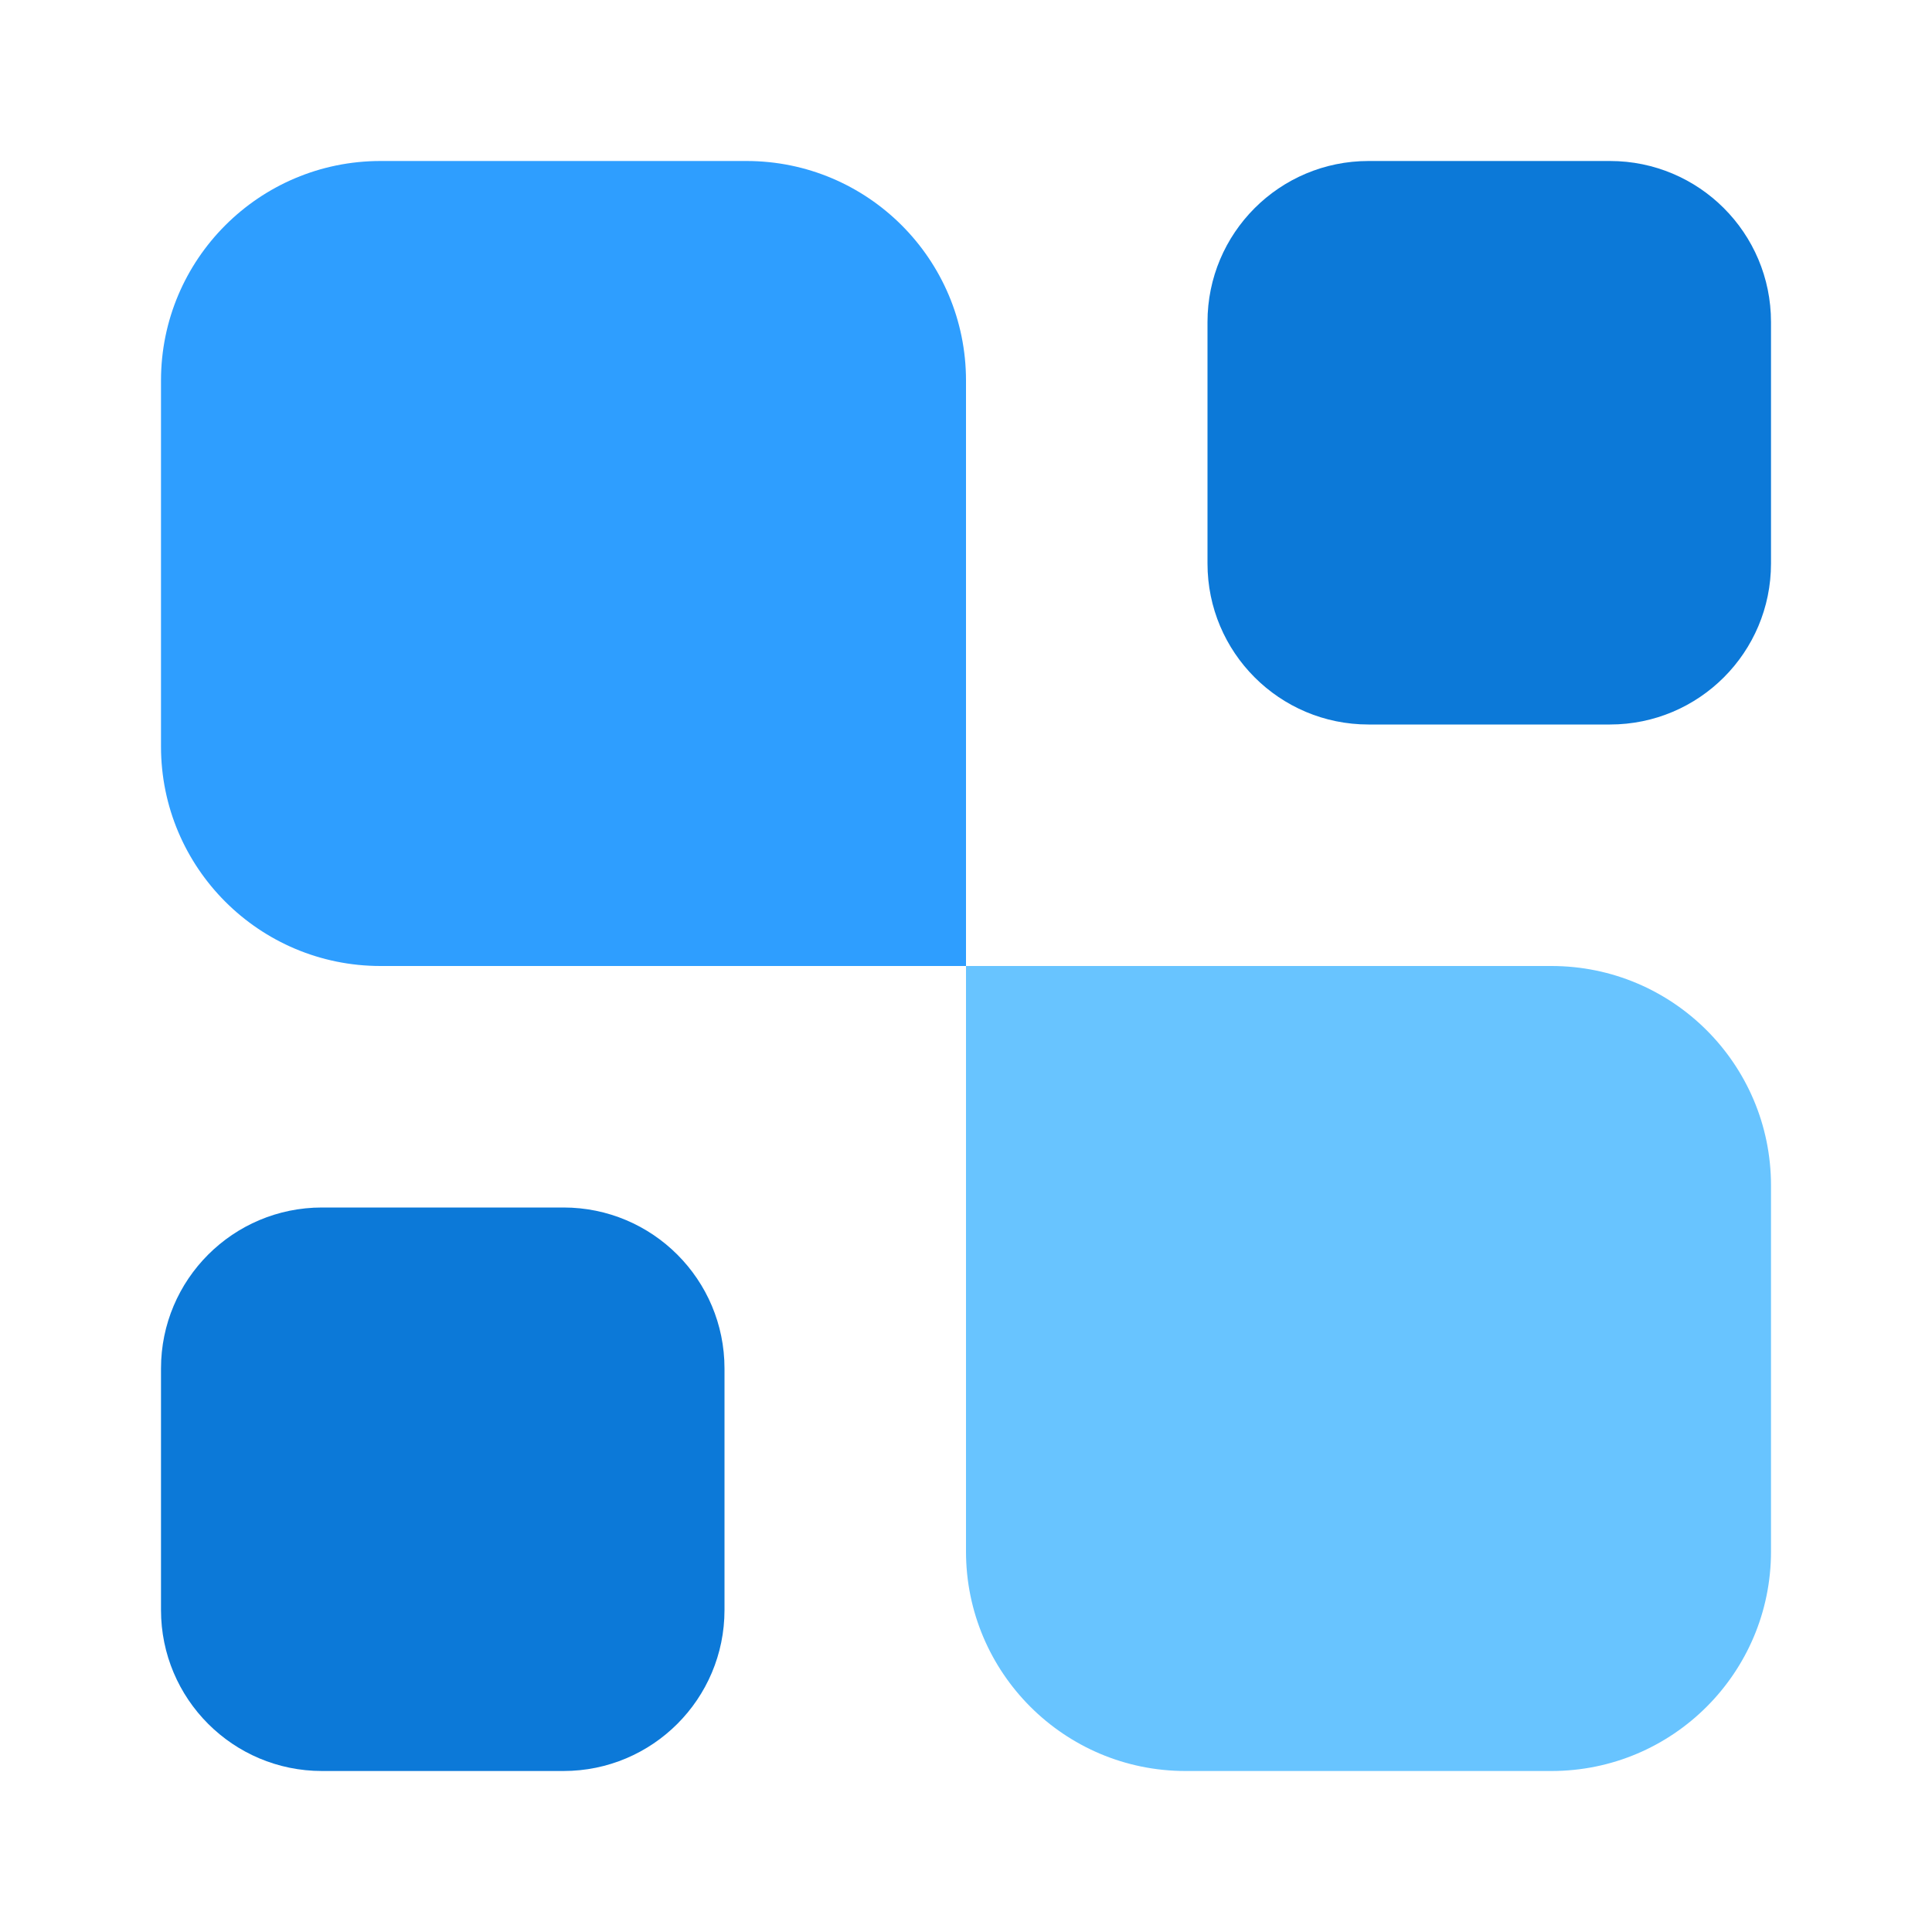
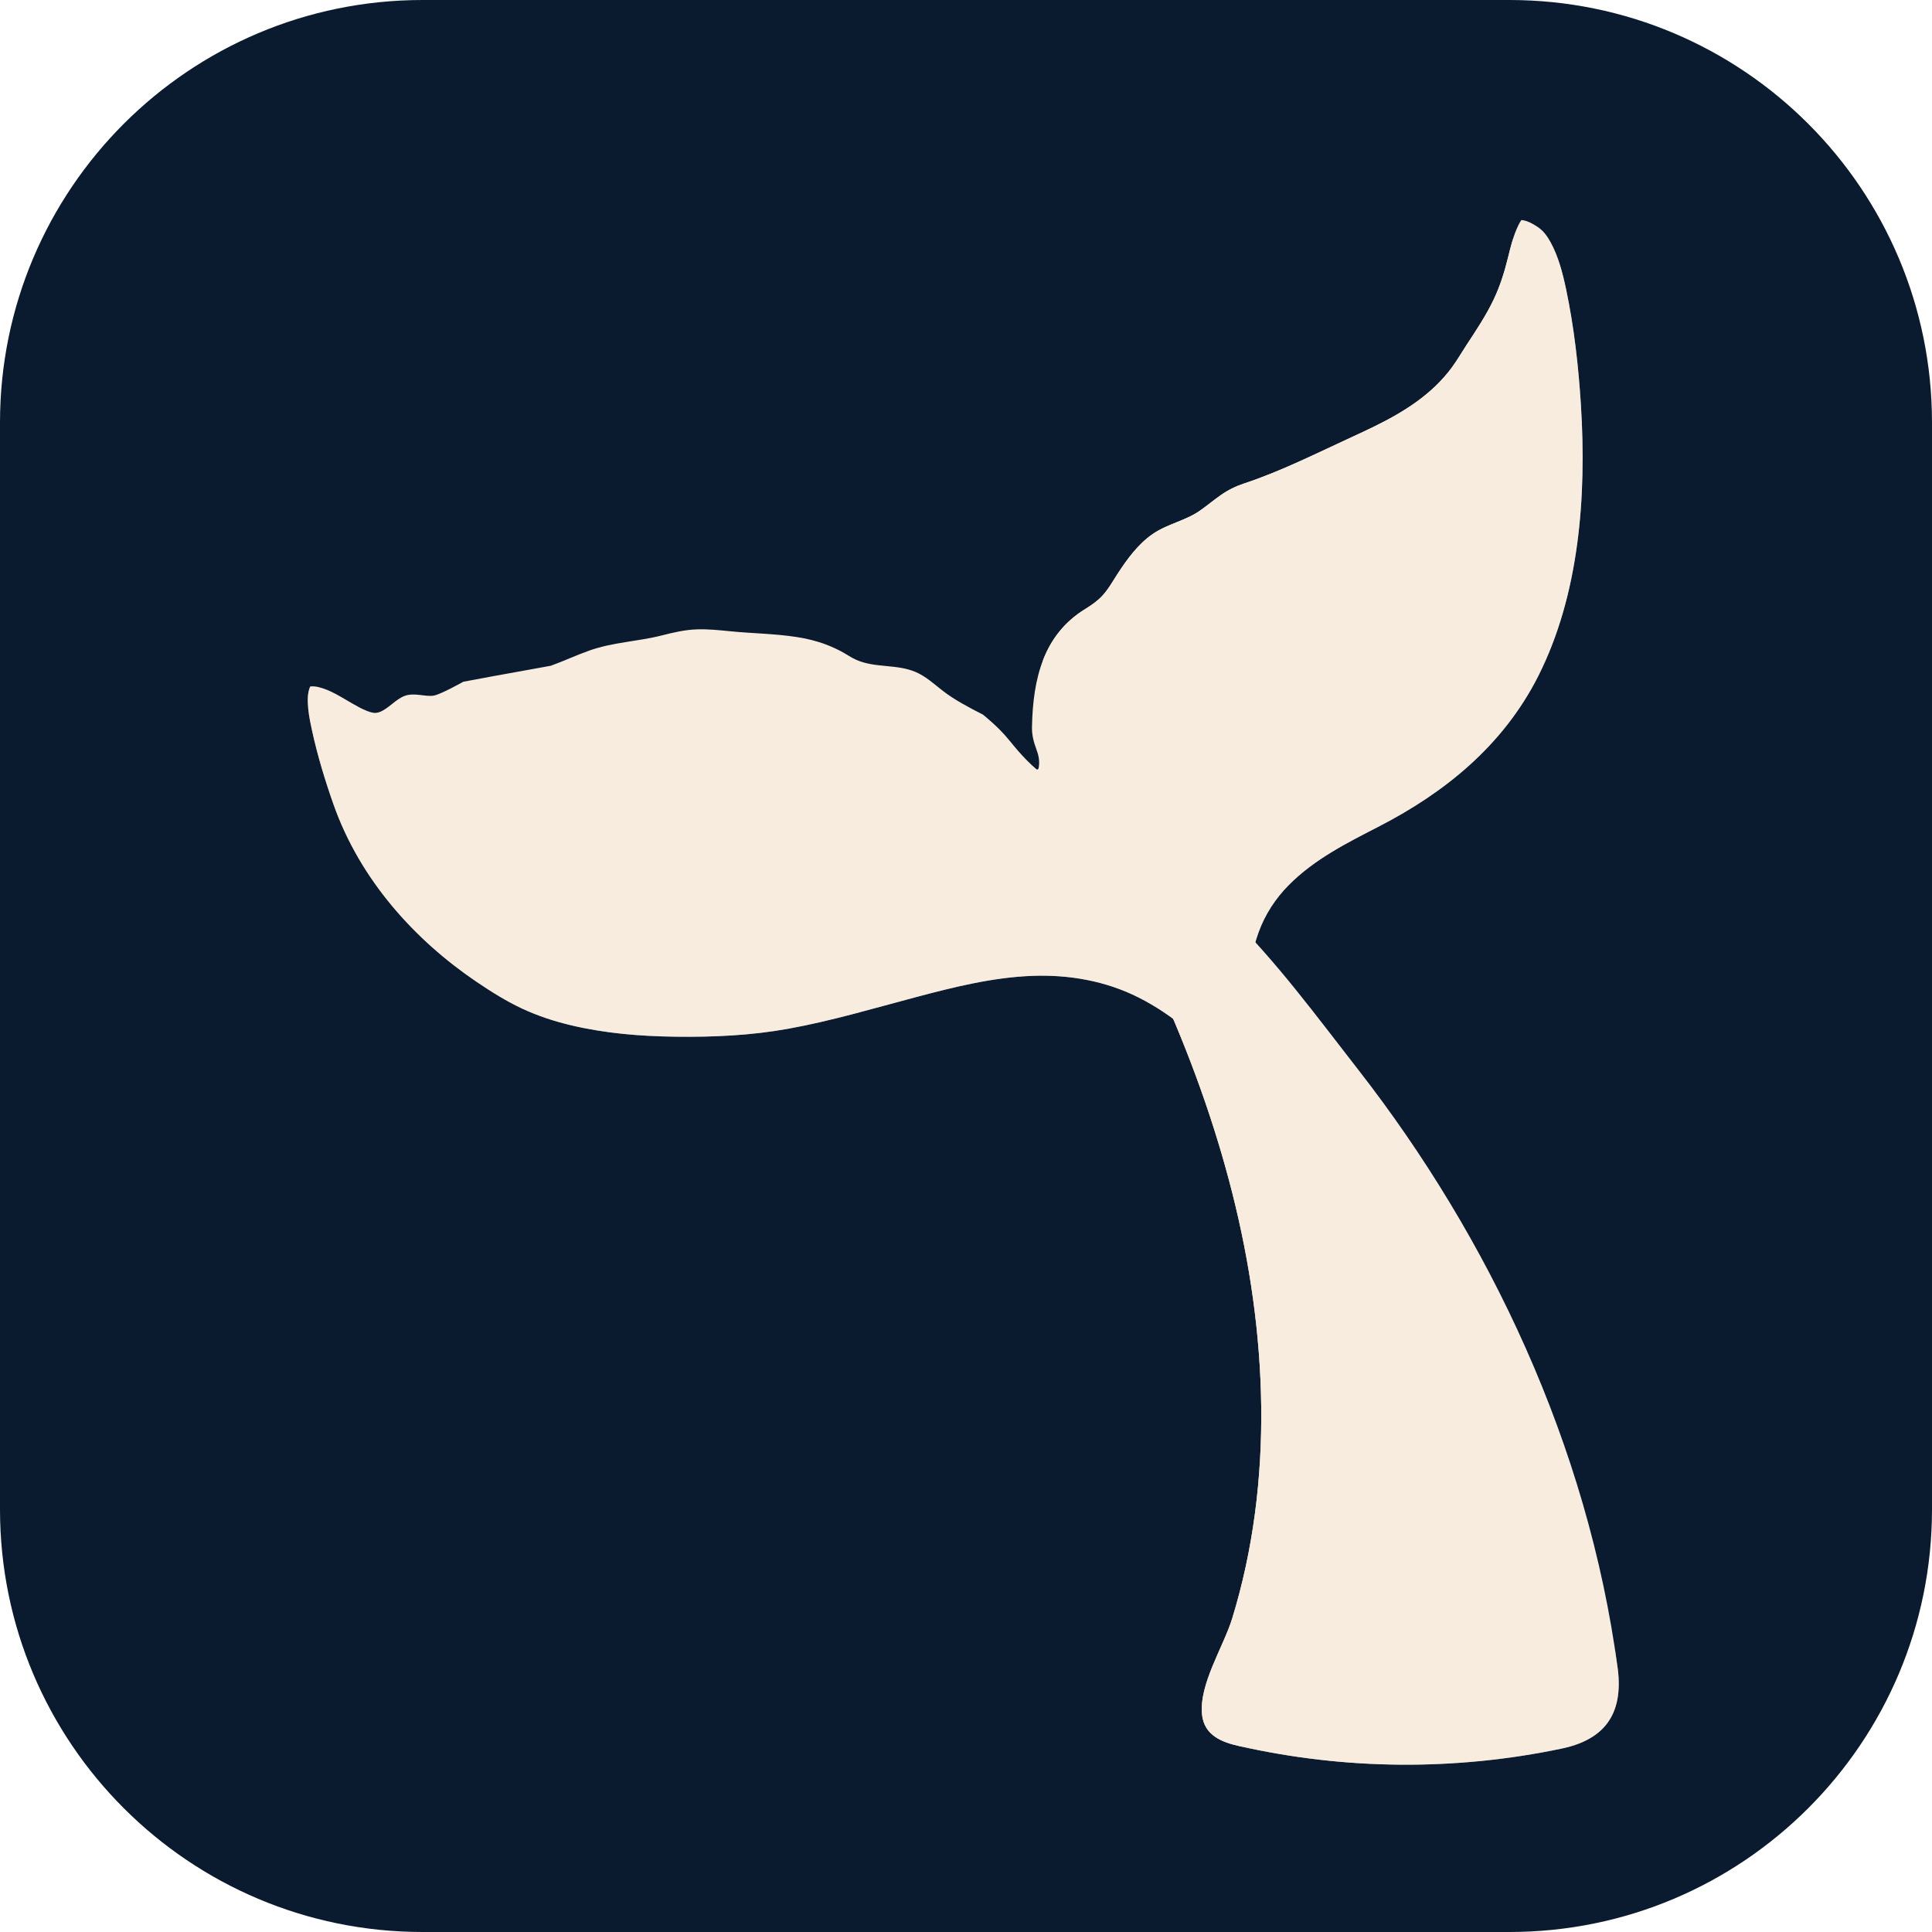
- <svg xmlns="http://www.w3.org/2000/svg" width="24" height="24" viewBox="0 0 24 24" fill="none">
-   <path d="M22 19.273C22 20.779 20.779 22 19.273 22H14.727C13.221 22 12 20.779 12 19.273V12H19.273C20.779 12 22 13.221 22 14.727V19.273Z" fill="#68C4FF" />
-   <path d="M20 2C21.105 2 22 2.895 22 4V7C22 8.105 21.105 9 20 9H17C15.895 9 15 8.105 15 7V4C15 2.895 15.895 2 17 2H20Z" fill="#0C79D8" />
-   <path d="M7 15C8.105 15 9 15.895 9 17V20C9 21.105 8.105 22 7 22H4C2.895 22 2 21.105 2 20V17C2 15.895 2.895 15 4 15H7Z" fill="#0C79D8" />
-   <path d="M12 12H4.727C3.221 12 2 10.779 2 9.273V4.727C2 3.221 3.221 2 4.727 2H9.273C10.779 2 12 3.221 12 4.727V12Z" fill="#2E9EFF" />
+ <svg xmlns="http://www.w3.org/2000/svg" viewBox="0 0 64 64" role="img" aria-label="Whaleora">
+   <rect width="64" height="64" rx="14" fill="#0a1b2f" />
+   <g transform="translate(32 33) scale(0.68) translate(-33.7 -39.1)">
+     <path d="M1.756 24.012C1.889 23.995 2.027 24.012 2.156 24.042C2.736 24.177 3.271 24.538 3.794 24.836C4.037 24.975 4.282 25.114 4.541 25.212C4.641 25.25 4.744 25.283 4.848 25.296C5.005 25.316 5.153 25.261 5.293 25.183C5.705 24.956 6.047 24.515 6.512 24.427C6.767 24.378 7.024 24.416 7.28 24.447C7.393 24.461 7.508 24.472 7.622 24.471C7.747 24.47 7.849 24.444 7.966 24.398C8.397 24.231 8.804 24 9.216 23.781C10.2 23.597 11.184 23.413 12.171 23.239C12.606 23.162 13.042 23.084 13.477 23.002C14.104 22.775 14.717 22.488 15.347 22.264C16.498 21.853 17.718 21.824 18.892 21.523C19.46 21.377 20.013 21.249 20.598 21.23C21.133 21.212 21.666 21.268 22.198 21.321C23.277 21.43 24.369 21.436 25.443 21.602C25.933 21.678 26.42 21.793 26.889 21.972C27.139 22.068 27.384 22.179 27.623 22.305C27.869 22.435 28.101 22.602 28.355 22.715C29.282 23.124 30.323 22.91 31.254 23.31C31.742 23.519 32.149 23.897 32.575 24.228C33.144 24.669 33.861 25.044 34.528 25.384C34.824 25.628 35.113 25.884 35.386 26.161C35.692 26.471 35.954 26.824 36.242 27.154C36.522 27.474 36.816 27.776 37.134 28.047C37.169 28.076 37.224 28.045 37.234 28.001C37.306 27.657 37.238 27.361 37.119 27.044C36.995 26.713 36.909 26.372 36.914 26.009C36.956 23.561 37.508 21.466 39.516 20.234C39.805 20.056 40.085 19.864 40.326 19.609C40.619 19.299 40.83 18.918 41.065 18.555C41.547 17.808 42.085 17.076 42.79 16.589C43.515 16.087 44.385 15.948 45.109 15.439C45.45 15.199 45.773 14.927 46.115 14.688C46.469 14.441 46.839 14.259 47.237 14.127C49.045 13.531 50.772 12.655 52.513 11.855C53.935 11.202 55.39 10.51 56.572 9.377C56.861 9.099 57.132 8.795 57.375 8.464C57.628 8.117 57.848 7.736 58.085 7.374C58.553 6.662 59.028 5.953 59.401 5.171C59.707 4.53 59.919 3.863 60.092 3.165C60.23 2.609 60.365 2.029 60.618 1.524C60.658 1.442 60.704 1.363 60.754 1.29C61.027 1.304 61.341 1.486 61.564 1.636C61.829 1.814 62.028 2.097 62.187 2.39C62.562 3.078 62.769 3.88 62.934 4.661C63.323 6.501 63.537 8.413 63.656 10.297C63.937 14.765 63.575 19.557 61.573 23.515C59.843 26.935 56.966 29.204 53.857 30.811C52.311 31.61 50.681 32.409 49.404 33.708C48.774 34.349 48.268 35.116 47.947 36.005C47.632 36.876 47.494 37.817 47.491 38.756C47.483 40.751 48.029 42.711 48.707 44.532C48.926 45.119 49.165 45.696 49.414 46.267C49.413 46.269 49.413 46.271 49.412 46.272C49.38 46.381 49.227 46.349 49.164 46.315C49.137 46.301 49.114 46.284 49.088 46.268C49.102 46.298 49.116 46.328 49.131 46.357C49.188 46.466 49.277 46.658 49.391 46.707C49.466 46.739 49.474 46.862 49.378 46.831C49.159 46.762 49.009 46.483 48.889 46.285C48.825 46.18 48.765 46.072 48.707 45.963C48.457 45.702 48.271 45.374 48.106 45.017C48.079 44.959 48.082 44.916 48.101 44.887C47.608 44.113 47.015 43.4 46.438 42.717C45.197 41.248 43.764 40.001 42.117 39.169C40.492 38.349 38.711 38.046 36.94 38.11C35.013 38.18 33.115 38.655 31.244 39.151C29.184 39.697 27.135 40.309 25.044 40.686C23.225 41.015 21.388 41.098 19.549 41.074C17.842 41.052 16.127 40.914 14.454 40.516C13.646 40.324 12.851 40.064 12.086 39.709C11.309 39.348 10.565 38.879 9.844 38.391C6.866 36.373 4.184 33.444 2.882 29.741C2.474 28.58 2.104 27.365 1.84 26.148C1.731 25.652 1.488 24.556 1.756 24.012Z" fill="#f8ecde" fill-opacity="1" />
+     <path d="M58.018 8.405C56.649 10.328 54.837 11.811 52.862 12.838C52.354 13.103 51.833 13.337 51.303 13.541C50.788 13.74 50.258 13.93 49.722 14.045C49.115 14.175 48.494 14.274 47.923 14.556C47.409 14.809 47.013 15.23 46.66 15.712C46.556 15.854 46.456 16.002 46.335 16.124C46.197 16.262 46.032 16.353 45.86 16.421C45.367 16.615 44.848 16.687 44.334 16.77C43.866 16.845 43.473 17.064 43.099 17.389C42.865 17.593 42.658 17.816 42.486 18.09C42.325 18.348 42.199 18.63 42.077 18.913C41.838 19.467 41.582 20.119 41.081 20.431C40.528 20.776 39.887 20.75 39.297 20.96C38.988 21.07 38.698 21.247 38.454 21.491C38.185 21.761 37.946 22.084 37.714 22.395C37.617 22.526 37.522 22.658 37.429 22.792C37.819 21.753 38.469 20.876 39.517 20.233C39.806 20.055 40.085 19.863 40.327 19.608C40.619 19.298 40.831 18.917 41.065 18.554C41.547 17.807 42.086 17.075 42.79 16.588C43.516 16.086 44.385 15.947 45.109 15.438C45.45 15.198 45.773 14.926 46.115 14.687C46.469 14.44 46.839 14.258 47.238 14.126C49.046 13.53 50.772 12.654 52.514 11.854C53.935 11.2 55.39 10.509 56.572 9.376C56.862 9.098 57.132 8.794 57.375 8.463C57.629 8.116 57.848 7.735 58.086 7.373C58.553 6.661 59.028 5.952 59.402 5.17C59.707 4.529 59.92 3.862 60.093 3.164C60.172 2.843 60.252 2.514 60.352 2.196C60.118 4.471 59.288 6.621 58.018 8.405Z" fill="#f8ecde" fill-opacity="1" />
+     <path opacity="0.48" d="M1.757 24.012C1.767 24.011 1.777 24.011 1.786 24.01C1.999 25.327 2.486 26.607 3.022 27.768C3.796 29.445 4.763 31.023 5.877 32.432C7.155 34.05 8.644 35.455 10.314 36.525C11.866 37.518 13.557 38.212 15.302 38.619C18.922 39.462 22.68 39.108 26.281 38.318C28.438 37.845 30.547 37.164 32.736 36.88C34.997 36.587 37.292 36.628 39.532 37.105C40.678 37.349 41.802 37.705 42.9 38.15C43.56 38.418 44.224 38.733 44.911 38.9C45.333 39.002 45.836 39.05 46.176 38.687C46.63 38.204 46.617 37.314 46.601 36.671C46.6 36.637 46.584 36.615 46.562 36.605C46.823 35.464 47.28 34.395 47.925 33.466C48.604 32.489 49.452 31.683 50.349 30.975C52.271 29.457 54.409 28.322 56.286 26.723C58.47 24.861 60.207 22.345 61.355 19.541C62.532 16.666 63.092 13.497 63.093 10.333C63.093 7.424 62.626 4.522 61.751 1.788C61.925 1.956 62.067 2.169 62.186 2.389C62.561 3.077 62.768 3.879 62.933 4.66C63.322 6.5 63.536 8.412 63.655 10.296C63.935 14.764 63.574 19.556 61.572 23.514C59.842 26.934 56.965 29.203 53.856 30.81C52.31 31.609 50.68 32.408 49.403 33.707C48.773 34.347 48.267 35.115 47.946 36.004C47.631 36.875 47.493 37.816 47.49 38.755C47.482 40.75 48.028 42.71 48.706 44.531C48.925 45.118 49.164 45.695 49.413 46.266C49.412 46.268 49.412 46.27 49.411 46.271C49.379 46.38 49.226 46.347 49.163 46.314C49.136 46.3 49.112 46.283 49.087 46.267C49.102 46.297 49.115 46.327 49.13 46.356C49.188 46.465 49.276 46.657 49.39 46.706C49.465 46.738 49.473 46.861 49.377 46.83C49.158 46.761 49.008 46.482 48.888 46.284C48.824 46.179 48.764 46.07 48.706 45.962C48.456 45.701 48.27 45.373 48.105 45.016C48.078 44.958 48.081 44.915 48.1 44.886C47.607 44.112 47.014 43.399 46.438 42.716C45.196 41.247 43.763 39.999 42.116 39.168C40.491 38.347 38.71 38.045 36.939 38.109C35.011 38.179 33.114 38.654 31.243 39.15C29.183 39.696 27.134 40.308 25.043 40.685C23.224 41.014 21.387 41.097 19.548 41.073C17.841 41.051 16.126 40.913 14.453 40.515C13.645 40.323 12.85 40.063 12.085 39.708C11.308 39.347 10.563 38.878 9.843 38.39C6.865 36.372 4.183 33.443 2.881 29.74C2.473 28.579 2.103 27.363 1.839 26.147C1.732 25.652 1.489 24.556 1.757 24.012Z" fill="#f8ecde" fill-opacity="1" />
+     <path d="M46.331 38.099C46.361 37.754 46.407 37.411 46.468 37.071C46.464 37.379 46.44 37.688 46.367 37.984C46.357 38.025 46.343 38.061 46.331 38.099Z" fill="#f8ecde" fill-opacity="1" />
+     <path d="M39.444 31C39.972 30.274 42.241 31.844 42.672 32.099C44.053 32.917 45.318 33.966 46.494 35.119C48.821 37.399 50.791 40.094 52.822 42.699C59.179 50.858 63.991 60.983 65.444 71.817C65.76 74.174 64.701 75.338 62.715 75.754C57.53 76.841 52.162 76.797 46.992 75.627C46.211 75.45 45.297 75.133 45.197 74.08C45.056 72.6 46.245 70.791 46.668 69.414C48.724 62.719 48.379 55.447 46.678 48.706C45.805 45.251 44.589 41.911 43.142 38.715C42.426 37.136 41.652 35.59 40.828 34.081C40.431 33.354 39.485 32.547 39.355 31.684C39.306 31.358 39.344 31.138 39.444 31Z" fill="#f8ecde" fill-opacity="1" />
+     <path opacity="0.26" d="M39.529 30.915C39.589 30.957 39.65 30.997 39.709 31.04C42.516 33.085 44.709 36.083 46.703 39.067C48.878 42.321 50.738 45.823 52.224 49.543C53.768 53.408 54.874 57.495 55.594 61.657C56.22 65.273 56.496 68.998 56.444 72.684C56.426 73.965 56.355 75.252 56.186 76.521C53.105 76.607 50.014 76.311 46.992 75.627C46.21 75.45 45.296 75.133 45.196 74.08C45.056 72.6 46.245 70.791 46.667 69.414C48.724 62.719 48.379 55.447 46.677 48.706C45.804 45.251 44.589 41.911 43.141 38.715C42.426 37.136 41.651 35.59 40.827 34.081C40.431 33.354 39.485 32.547 39.355 31.684C39.306 31.358 39.343 31.138 39.443 31C39.468 30.966 39.497 30.939 39.529 30.915Z" fill="#f8ecde" fill-opacity="1" />
+     <path opacity="0.48" d="M39.692 30.836C40.733 31.688 41.663 32.714 42.49 33.831C43.856 35.678 44.955 37.759 45.951 39.882C47.137 42.413 48.205 45.018 49.121 47.689C50.069 50.451 50.852 53.286 51.452 56.171C51.742 57.566 52.001 58.966 52.151 60.39C52.293 61.75 52.378 63.117 52.54 64.475C52.826 66.881 53.37 69.469 55.009 71.173C56.412 72.632 58.337 73.363 60.218 73.473C61.154 73.528 62.103 73.428 63.008 73.146C63.735 72.918 64.415 72.492 64.884 71.811C65.066 71.545 65.209 71.258 65.32 70.956C65.363 71.242 65.406 71.529 65.444 71.817C65.76 74.173 64.701 75.338 62.715 75.754C57.53 76.84 52.162 76.797 46.992 75.626C46.211 75.45 45.297 75.132 45.197 74.079C45.056 72.599 46.245 70.791 46.668 69.414C48.724 62.719 48.379 55.446 46.678 48.706C45.805 45.25 44.589 41.911 43.142 38.714C42.426 37.135 41.652 35.59 40.828 34.08C40.431 33.353 39.485 32.547 39.355 31.683C39.306 31.357 39.344 31.137 39.444 31C39.505 30.916 39.59 30.864 39.692 30.836Z" fill="#f8ecde" fill-opacity="1" />
+     <path opacity="0.48" d="M44.662 39.008C46.308 42.318 47.095 46.129 47.797 49.812C48.447 53.227 48.925 56.662 49.053 60.158C49.181 63.645 48.996 67.156 48.398 70.583C48.097 72.309 47.689 74.01 47.166 75.664C47.108 75.651 47.049 75.64 46.991 75.627C46.21 75.45 45.295 75.132 45.196 74.08C45.055 72.599 46.244 70.791 46.667 69.414C48.723 62.719 48.378 55.446 46.676 48.706C45.804 45.25 44.588 41.911 43.14 38.715C42.425 37.135 41.651 35.59 40.827 34.08C40.43 33.353 39.484 32.547 39.354 31.683C39.333 31.54 39.329 31.418 39.339 31.314C41.234 33.772 43.24 36.148 44.662 39.008Z" fill="#f8ecde" fill-opacity="1" />
+   </g>
</svg>
